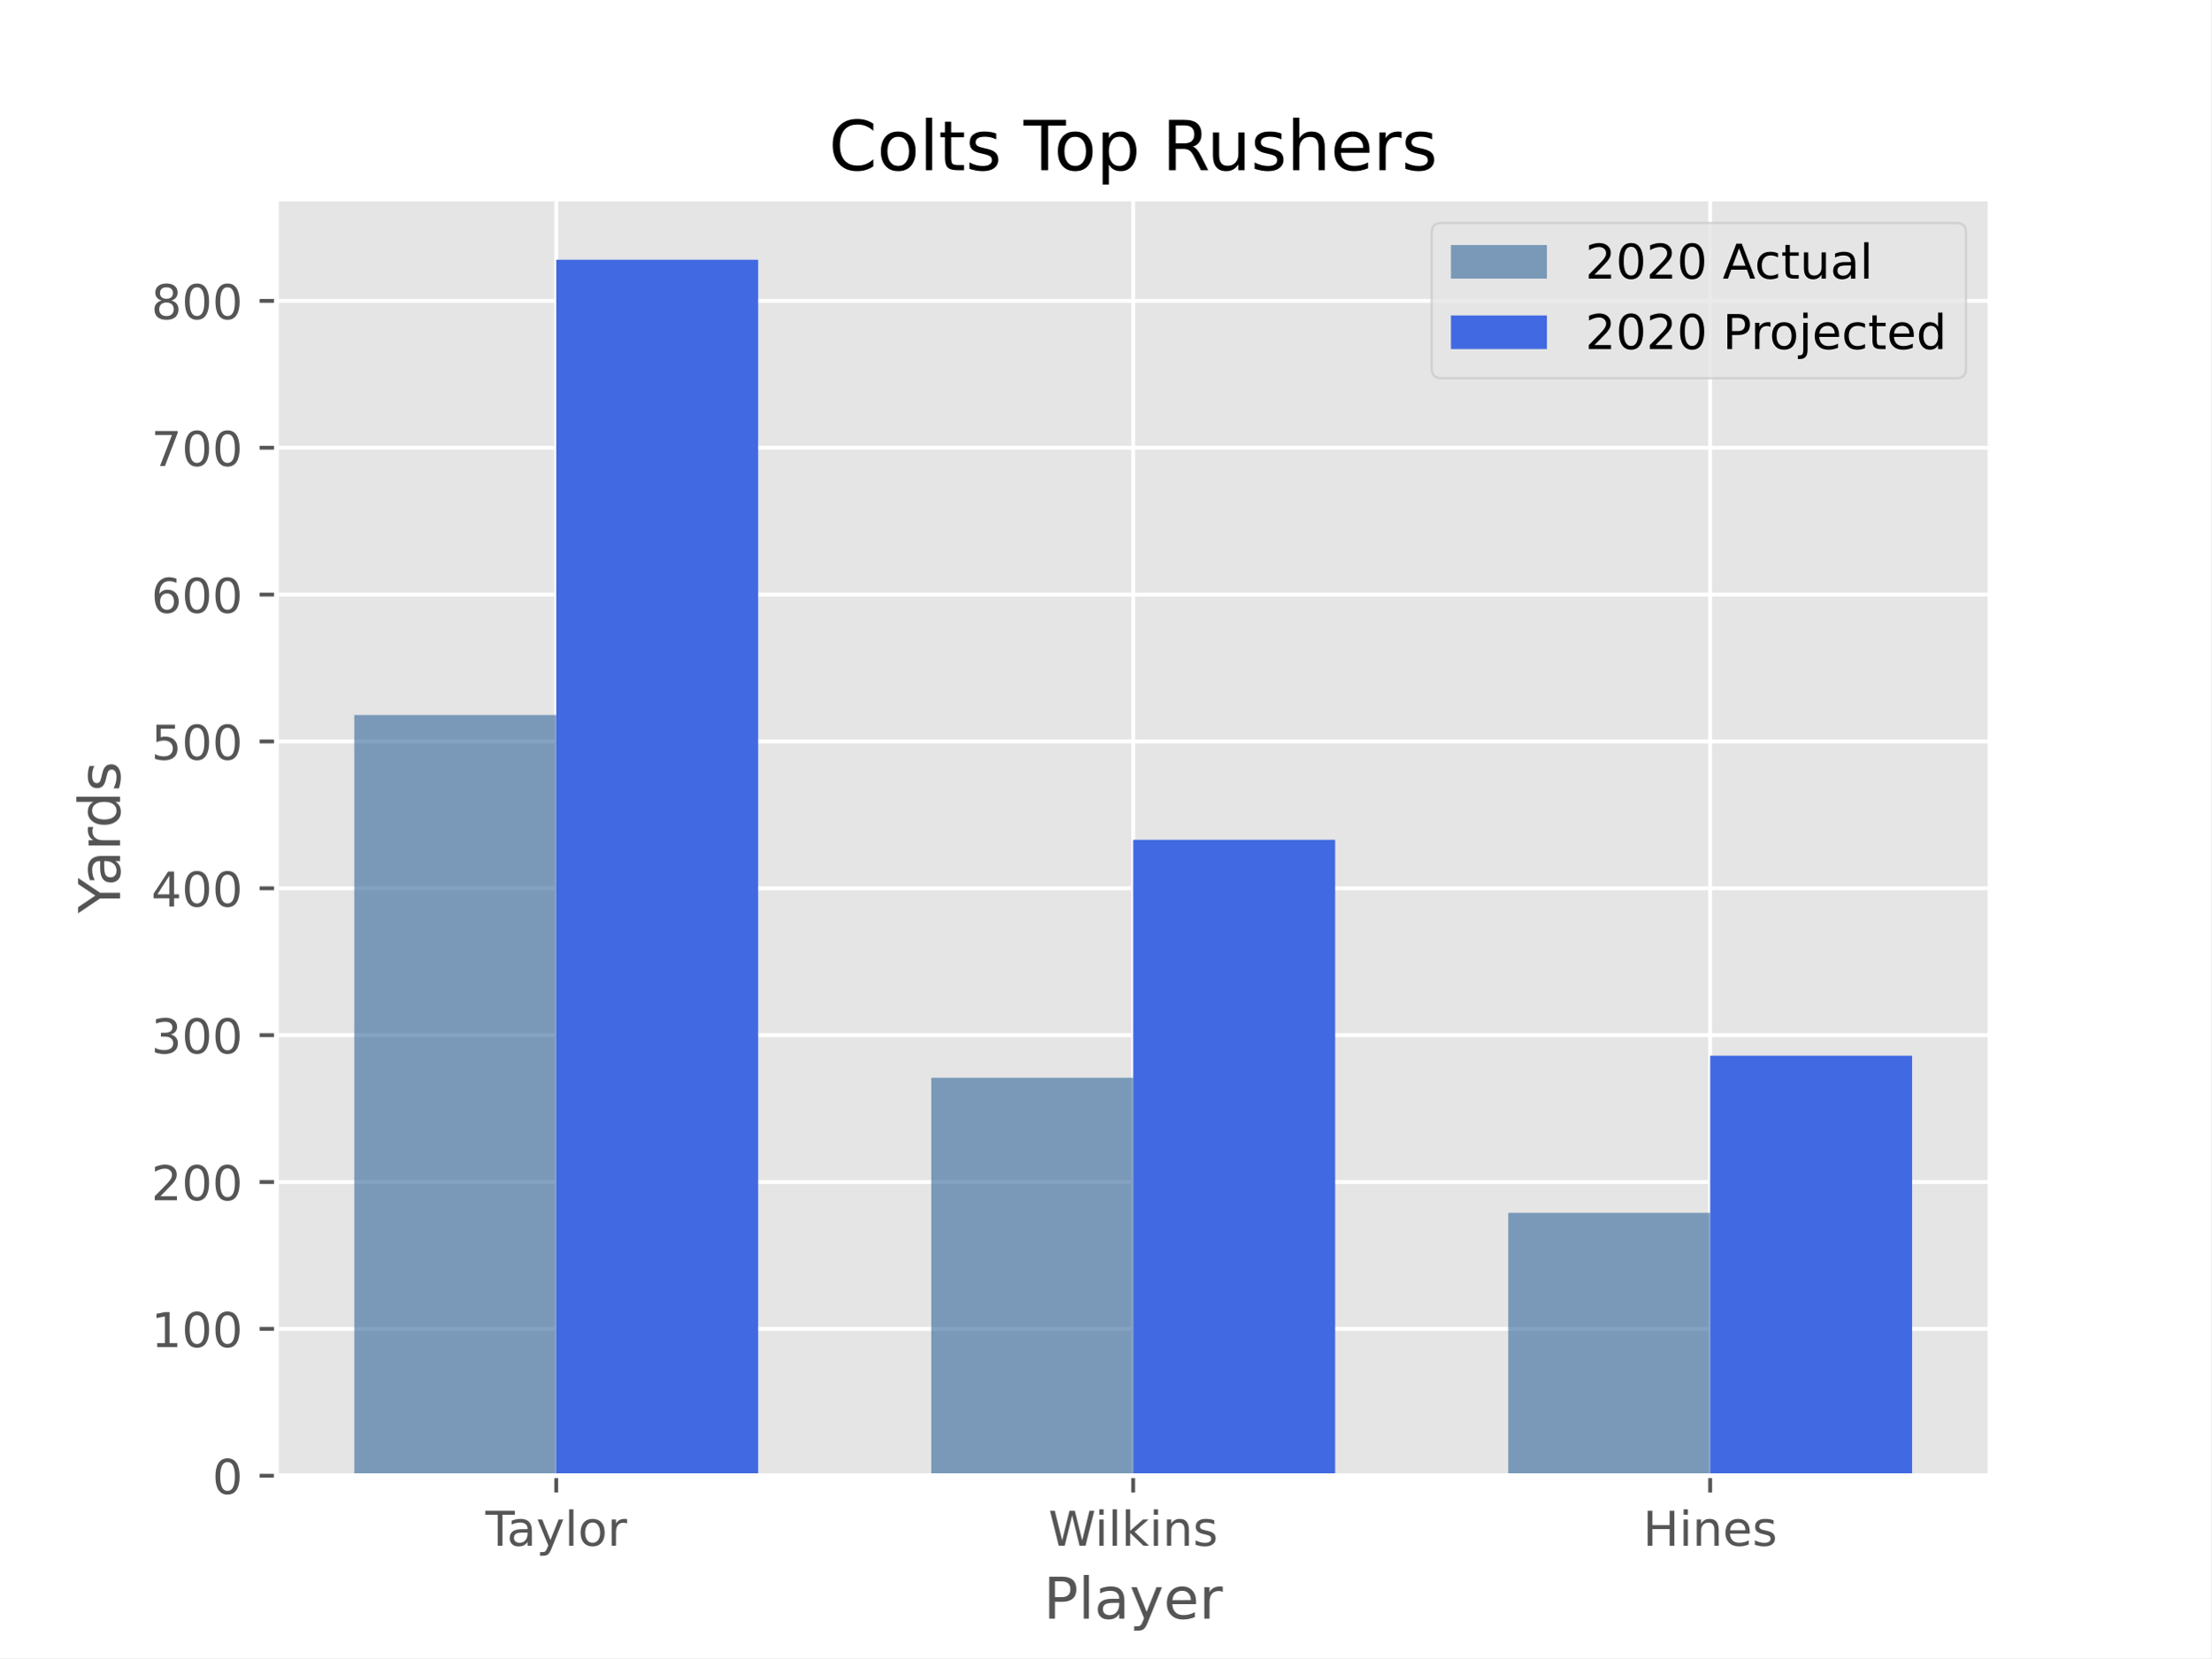
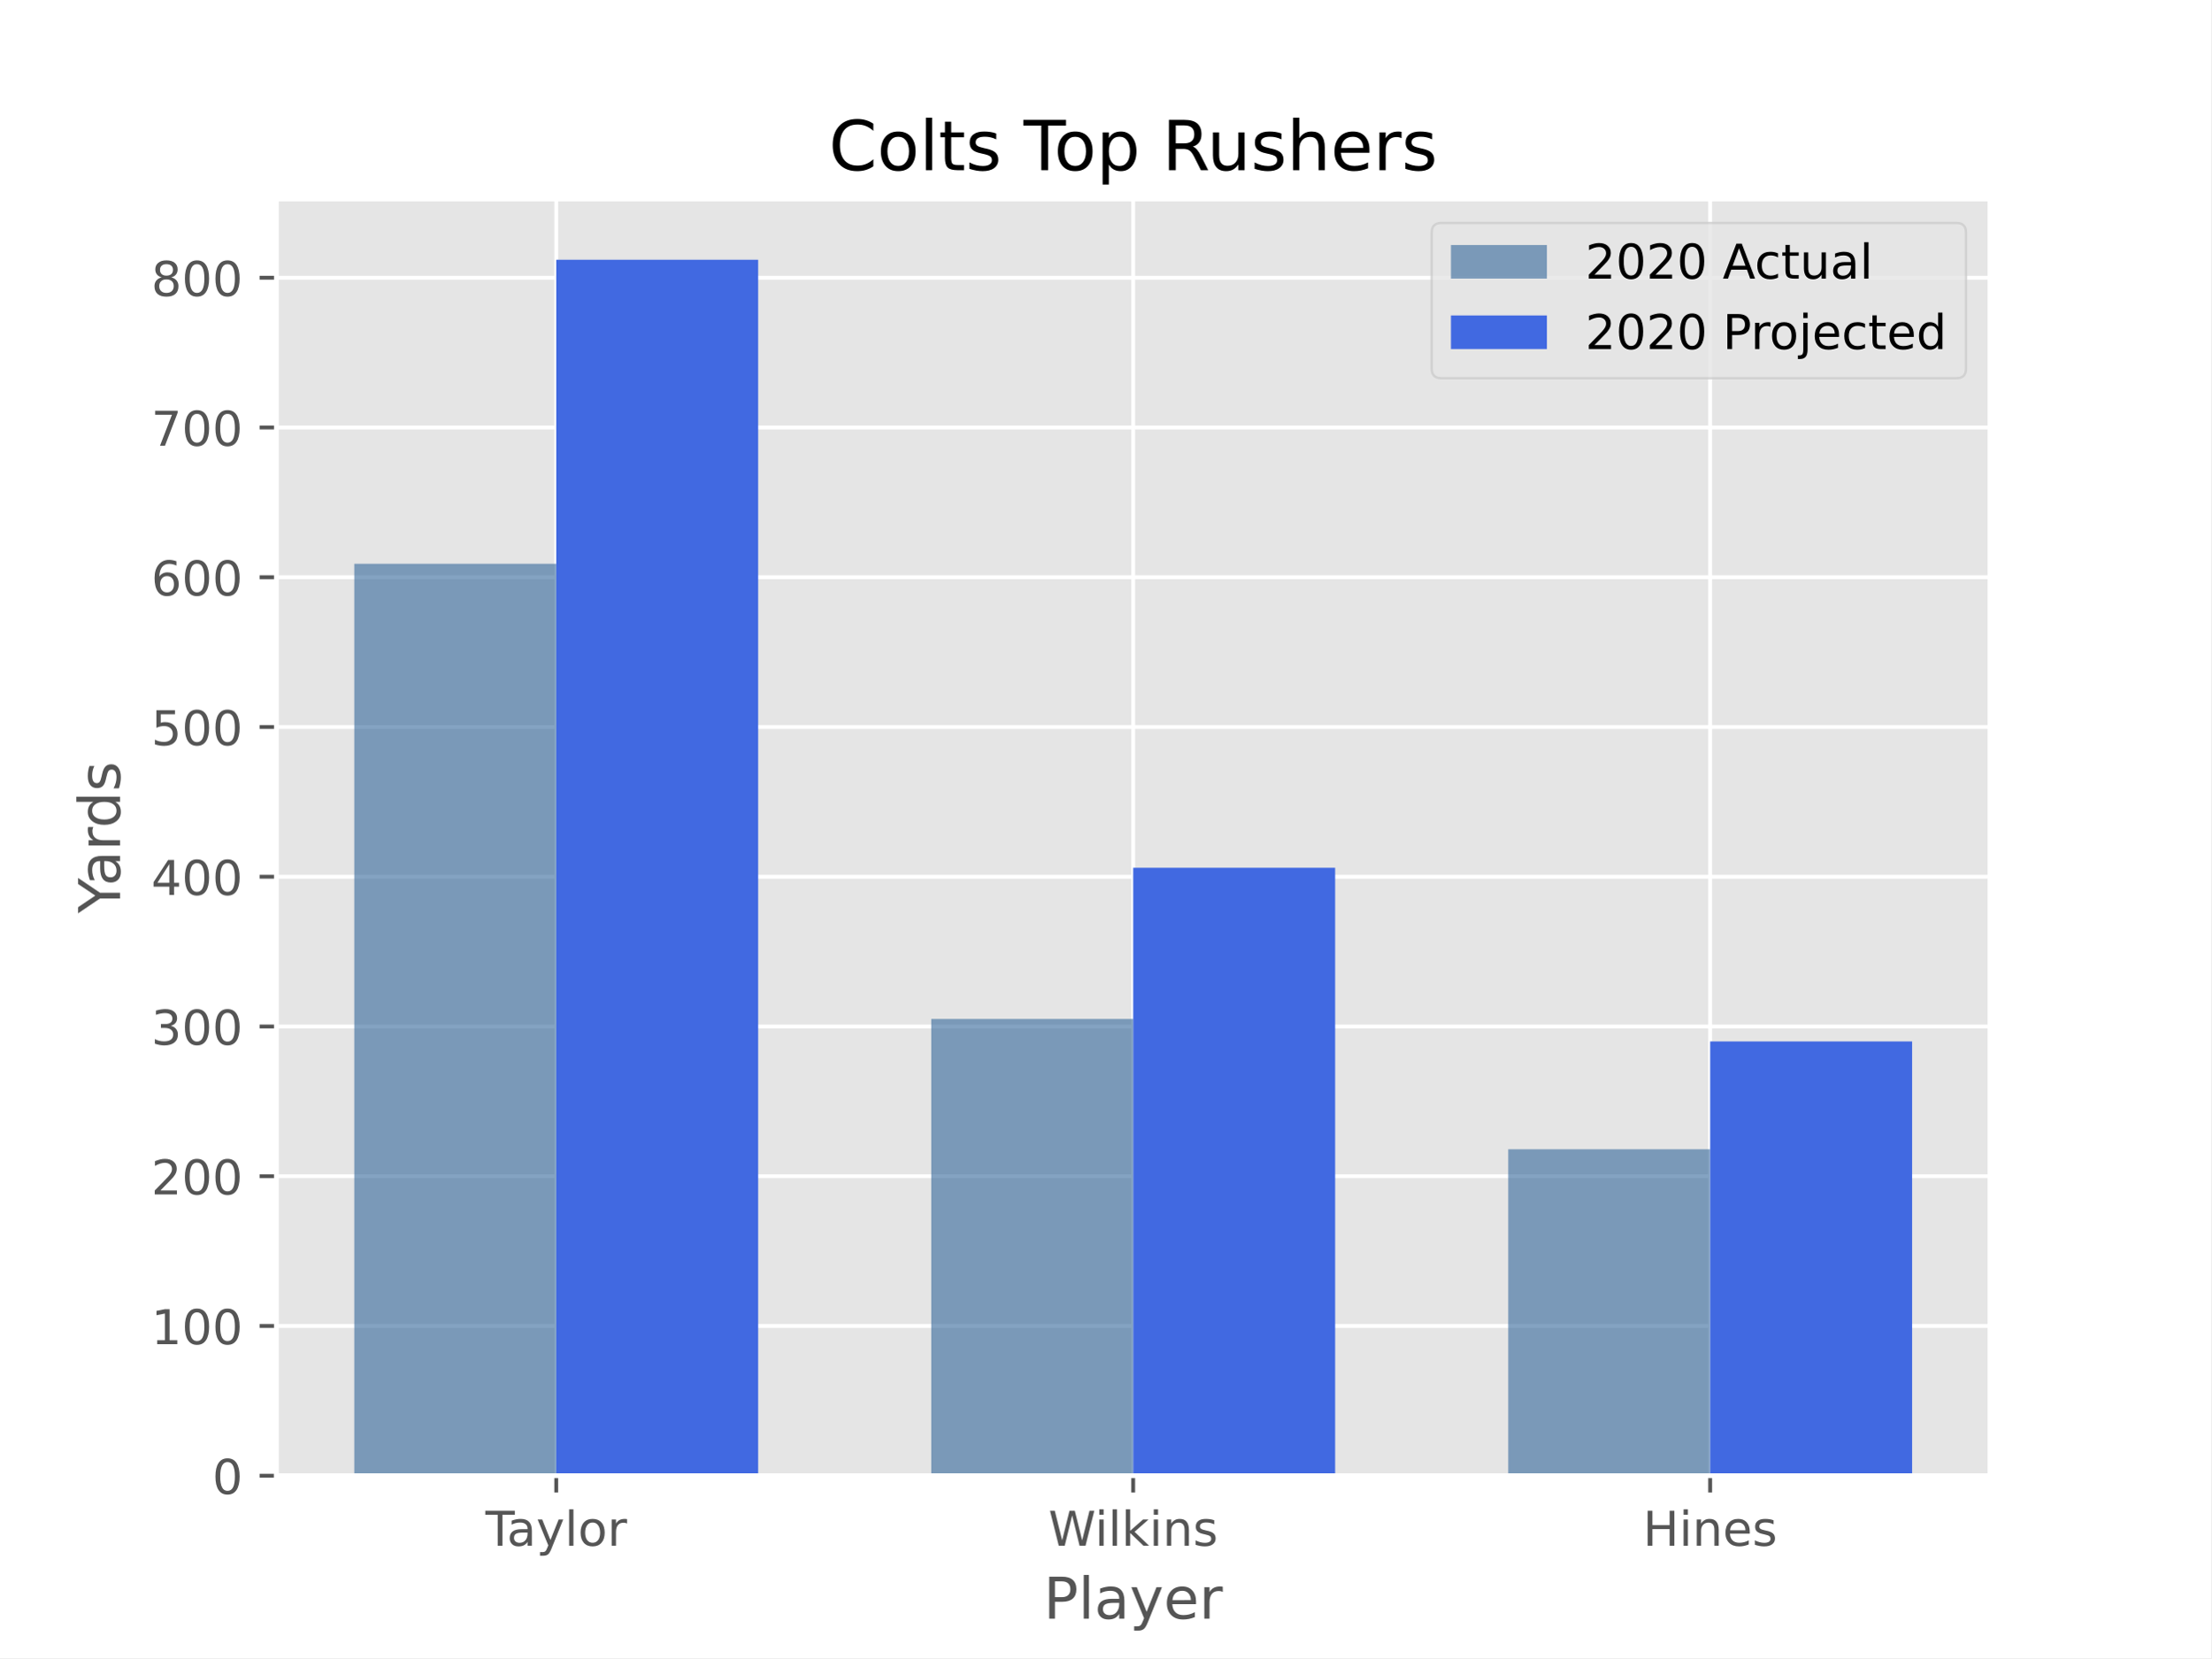
<svg xmlns="http://www.w3.org/2000/svg" xmlns:xlink="http://www.w3.org/1999/xlink" height="345.6pt" version="1.1" viewBox="0 0 460.8 345.6" width="460.8pt">
  <defs>
    <style type="text/css">*{stroke-linecap:butt;stroke-linejoin:round;}</style>
  </defs>
  <g id="figure_1">
    <g id="patch_1">
      <path d="M 0 345.6  L 460.8 345.6  L 460.8 0  L 0 0  z " style="fill:#ffffff;" />
    </g>
    <g id="axes_1">
      <g id="patch_2">
        <path d="M 57.6 307.584  L 414.72 307.584  L 414.72 41.472  L 57.6 41.472  z " style="fill:#e5e5e5;" />
      </g>
      <g id="matplotlib.axis_1">
        <g id="xtick_1">
          <g id="line2d_1">
-             <path clip-path="url(#pc403ac9554)" d="M 115.918 307.584  L 115.918 41.472  " style="fill:none;stroke:#ffffff;stroke-linecap:square;stroke-width:0.8;" />
+             <path clip-path="url(#p5484b9bdc8)" d="M 115.918 307.584  L 115.918 41.472  " style="fill:none;stroke:#ffffff;stroke-linecap:square;stroke-width:0.8;" />
          </g>
          <g id="line2d_2">
            <defs>
-               <path d="M 0 0  L 0 3.5  " id="mb38f9babc2" style="stroke:#555555;stroke-width:0.8;" />
-             </defs>
-             <g>
-               <use style="fill:#555555;stroke:#555555;stroke-width:0.8;" x="115.918" xlink:href="#mb38f9babc2" y="307.584" />
+               <path d="M 0 0  L 0 3.5  " id="m68cb6bfd1f" style="stroke:#555555;stroke-width:0.8;" />
+             </defs>
+             <g>
+               <use style="fill:#555555;stroke:#555555;stroke-width:0.8;" x="115.918" xlink:href="#m68cb6bfd1f" y="307.584" />
            </g>
          </g>
          <g id="text_1">
            <g style="fill:#555555;" transform="translate(101.1613 322.1824)scale(0.1 -0.1)">
              <defs>
                <path d="M -0.297 72.906  L 61.375 72.906  L 61.375 64.594  L 35.5 64.594  L 35.5 0  L 25.594 0  L 25.594 64.594  L -0.297 64.594  z " id="DejaVuSans-84" />
                <path d="M 34.281 27.484  Q 23.391 27.484 19.188 25  Q 14.984 22.516 14.984 16.5  Q 14.984 11.719 18.141 8.906  Q 21.297 6.109 26.703 6.109  Q 34.188 6.109 38.703 11.406  Q 43.219 16.703 43.219 25.484  L 43.219 27.484  z M 52.203 31.203  L 52.203 0  L 43.219 0  L 43.219 8.297  Q 40.141 3.328 35.547 0.953  Q 30.953 -1.422 24.312 -1.422  Q 15.922 -1.422 10.953 3.297  Q 6 8.016 6 15.922  Q 6 25.141 12.172 29.828  Q 18.359 34.516 30.609 34.516  L 43.219 34.516  L 43.219 35.406  Q 43.219 41.609 39.141 45  Q 35.062 48.391 27.688 48.391  Q 23 48.391 18.547 47.266  Q 14.109 46.141 10.016 43.891  L 10.016 52.203  Q 14.938 54.109 19.578 55.047  Q 24.219 56 28.609 56  Q 40.484 56 46.344 49.844  Q 52.203 43.703 52.203 31.203  z " id="DejaVuSans-97" />
                <path d="M 32.172 -5.078  Q 28.375 -14.844 24.75 -17.812  Q 21.141 -20.797 15.094 -20.797  L 7.906 -20.797  L 7.906 -13.281  L 13.188 -13.281  Q 16.891 -13.281 18.938 -11.516  Q 21 -9.766 23.484 -3.219  L 25.094 0.875  L 2.984 54.688  L 12.5 54.688  L 29.594 11.922  L 46.688 54.688  L 56.203 54.688  z " id="DejaVuSans-121" />
                <path d="M 9.422 75.984  L 18.406 75.984  L 18.406 0  L 9.422 0  z " id="DejaVuSans-108" />
                <path d="M 30.609 48.391  Q 23.391 48.391 19.188 42.75  Q 14.984 37.109 14.984 27.297  Q 14.984 17.484 19.156 11.844  Q 23.344 6.203 30.609 6.203  Q 37.797 6.203 41.984 11.859  Q 46.188 17.531 46.188 27.297  Q 46.188 37.016 41.984 42.703  Q 37.797 48.391 30.609 48.391  z M 30.609 56  Q 42.328 56 49.016 48.375  Q 55.719 40.766 55.719 27.297  Q 55.719 13.875 49.016 6.219  Q 42.328 -1.422 30.609 -1.422  Q 18.844 -1.422 12.172 6.219  Q 5.516 13.875 5.516 27.297  Q 5.516 40.766 12.172 48.375  Q 18.844 56 30.609 56  z " id="DejaVuSans-111" />
                <path d="M 41.109 46.297  Q 39.594 47.172 37.812 47.578  Q 36.031 48 33.891 48  Q 26.266 48 22.188 43.047  Q 18.109 38.094 18.109 28.812  L 18.109 0  L 9.078 0  L 9.078 54.688  L 18.109 54.688  L 18.109 46.188  Q 20.953 51.172 25.484 53.578  Q 30.031 56 36.531 56  Q 37.453 56 38.578 55.875  Q 39.703 55.766 41.062 55.516  z " id="DejaVuSans-114" />
              </defs>
              <use xlink:href="#DejaVuSans-84" />
              <use x="44.584" xlink:href="#DejaVuSans-97" />
              <use x="105.863" xlink:href="#DejaVuSans-121" />
              <use x="165.043" xlink:href="#DejaVuSans-108" />
              <use x="192.826" xlink:href="#DejaVuSans-111" />
              <use x="254.008" xlink:href="#DejaVuSans-114" />
            </g>
          </g>
        </g>
        <g id="xtick_2">
          <g id="line2d_3">
-             <path clip-path="url(#pc403ac9554)" d="M 236.16 307.584  L 236.16 41.472  " style="fill:none;stroke:#ffffff;stroke-linecap:square;stroke-width:0.8;" />
+             <path clip-path="url(#p5484b9bdc8)" d="M 236.16 307.584  L 236.16 41.472  " style="fill:none;stroke:#ffffff;stroke-linecap:square;stroke-width:0.8;" />
          </g>
          <g id="line2d_4">
            <g>
-               <use style="fill:#555555;stroke:#555555;stroke-width:0.8;" x="236.16" xlink:href="#mb38f9babc2" y="307.584" />
+               <use style="fill:#555555;stroke:#555555;stroke-width:0.8;" x="236.16" xlink:href="#m68cb6bfd1f" y="307.584" />
            </g>
          </g>
          <g id="text_2">
            <g style="fill:#555555;" transform="translate(218.4928 322.1824)scale(0.1 -0.1)">
              <defs>
                <path d="M 3.328 72.906  L 13.281 72.906  L 28.609 11.281  L 43.891 72.906  L 54.984 72.906  L 70.312 11.281  L 85.594 72.906  L 95.609 72.906  L 77.297 0  L 64.891 0  L 49.516 63.281  L 33.984 0  L 21.578 0  z " id="DejaVuSans-87" />
                <path d="M 9.422 54.688  L 18.406 54.688  L 18.406 0  L 9.422 0  z M 9.422 75.984  L 18.406 75.984  L 18.406 64.594  L 9.422 64.594  z " id="DejaVuSans-105" />
                <path d="M 9.078 75.984  L 18.109 75.984  L 18.109 31.109  L 44.922 54.688  L 56.391 54.688  L 27.391 29.109  L 57.625 0  L 45.906 0  L 18.109 26.703  L 18.109 0  L 9.078 0  z " id="DejaVuSans-107" />
                <path d="M 54.891 33.016  L 54.891 0  L 45.906 0  L 45.906 32.719  Q 45.906 40.484 42.875 44.328  Q 39.844 48.188 33.797 48.188  Q 26.516 48.188 22.312 43.547  Q 18.109 38.922 18.109 30.906  L 18.109 0  L 9.078 0  L 9.078 54.688  L 18.109 54.688  L 18.109 46.188  Q 21.344 51.125 25.703 53.562  Q 30.078 56 35.797 56  Q 45.219 56 50.047 50.172  Q 54.891 44.344 54.891 33.016  z " id="DejaVuSans-110" />
                <path d="M 44.281 53.078  L 44.281 44.578  Q 40.484 46.531 36.375 47.5  Q 32.281 48.484 27.875 48.484  Q 21.188 48.484 17.844 46.438  Q 14.5 44.391 14.5 40.281  Q 14.5 37.156 16.891 35.375  Q 19.281 33.594 26.516 31.984  L 29.594 31.297  Q 39.156 29.25 43.188 25.516  Q 47.219 21.781 47.219 15.094  Q 47.219 7.469 41.188 3.016  Q 35.156 -1.422 24.609 -1.422  Q 20.219 -1.422 15.453 -0.562  Q 10.688 0.297 5.422 2  L 5.422 11.281  Q 10.406 8.688 15.234 7.391  Q 20.062 6.109 24.812 6.109  Q 31.156 6.109 34.562 8.281  Q 37.984 10.453 37.984 14.406  Q 37.984 18.062 35.516 20.016  Q 33.062 21.969 24.703 23.781  L 21.578 24.516  Q 13.234 26.266 9.516 29.906  Q 5.812 33.547 5.812 39.891  Q 5.812 47.609 11.281 51.797  Q 16.75 56 26.812 56  Q 31.781 56 36.172 55.266  Q 40.578 54.547 44.281 53.078  z " id="DejaVuSans-115" />
              </defs>
              <use xlink:href="#DejaVuSans-87" />
              <use x="96.627" xlink:href="#DejaVuSans-105" />
              <use x="124.41" xlink:href="#DejaVuSans-108" />
              <use x="152.193" xlink:href="#DejaVuSans-107" />
              <use x="210.104" xlink:href="#DejaVuSans-105" />
              <use x="237.887" xlink:href="#DejaVuSans-110" />
              <use x="301.266" xlink:href="#DejaVuSans-115" />
            </g>
          </g>
        </g>
        <g id="xtick_3">
          <g id="line2d_5">
-             <path clip-path="url(#pc403ac9554)" d="M 356.402 307.584  L 356.402 41.472  " style="fill:none;stroke:#ffffff;stroke-linecap:square;stroke-width:0.8;" />
+             <path clip-path="url(#p5484b9bdc8)" d="M 356.402 307.584  L 356.402 41.472  " style="fill:none;stroke:#ffffff;stroke-linecap:square;stroke-width:0.8;" />
          </g>
          <g id="line2d_6">
            <g>
-               <use style="fill:#555555;stroke:#555555;stroke-width:0.8;" x="356.402" xlink:href="#mb38f9babc2" y="307.584" />
+               <use style="fill:#555555;stroke:#555555;stroke-width:0.8;" x="356.402" xlink:href="#m68cb6bfd1f" y="307.584" />
            </g>
          </g>
          <g id="text_3">
            <g style="fill:#555555;" transform="translate(342.4032 322.1824)scale(0.1 -0.1)">
              <defs>
                <path d="M 9.812 72.906  L 19.672 72.906  L 19.672 43.016  L 55.516 43.016  L 55.516 72.906  L 65.375 72.906  L 65.375 0  L 55.516 0  L 55.516 34.719  L 19.672 34.719  L 19.672 0  L 9.812 0  z " id="DejaVuSans-72" />
                <path d="M 56.203 29.594  L 56.203 25.203  L 14.891 25.203  Q 15.484 15.922 20.484 11.062  Q 25.484 6.203 34.422 6.203  Q 39.594 6.203 44.453 7.469  Q 49.312 8.734 54.109 11.281  L 54.109 2.781  Q 49.266 0.734 44.188 -0.344  Q 39.109 -1.422 33.891 -1.422  Q 20.797 -1.422 13.156 6.188  Q 5.516 13.812 5.516 26.812  Q 5.516 40.234 12.766 48.109  Q 20.016 56 32.328 56  Q 43.359 56 49.781 48.891  Q 56.203 41.797 56.203 29.594  z M 47.219 32.234  Q 47.125 39.594 43.094 43.984  Q 39.062 48.391 32.422 48.391  Q 24.906 48.391 20.391 44.141  Q 15.875 39.891 15.188 32.172  z " id="DejaVuSans-101" />
              </defs>
              <use xlink:href="#DejaVuSans-72" />
              <use x="75.195" xlink:href="#DejaVuSans-105" />
              <use x="102.979" xlink:href="#DejaVuSans-110" />
              <use x="166.357" xlink:href="#DejaVuSans-101" />
              <use x="227.881" xlink:href="#DejaVuSans-115" />
            </g>
          </g>
        </g>
        <g id="text_4">
          <g style="fill:#555555;" transform="translate(217.4888 337.3802)scale(0.12 -0.12)">
            <defs>
              <path d="M 19.672 64.797  L 19.672 37.406  L 32.078 37.406  Q 38.969 37.406 42.719 40.969  Q 46.484 44.531 46.484 51.125  Q 46.484 57.672 42.719 61.234  Q 38.969 64.797 32.078 64.797  z M 9.812 72.906  L 32.078 72.906  Q 44.344 72.906 50.609 67.359  Q 56.891 61.812 56.891 51.125  Q 56.891 40.328 50.609 34.812  Q 44.344 29.297 32.078 29.297  L 19.672 29.297  L 19.672 0  L 9.812 0  z " id="DejaVuSans-80" />
            </defs>
            <use xlink:href="#DejaVuSans-80" />
            <use x="60.303" xlink:href="#DejaVuSans-108" />
            <use x="88.086" xlink:href="#DejaVuSans-97" />
            <use x="149.365" xlink:href="#DejaVuSans-121" />
            <use x="208.545" xlink:href="#DejaVuSans-101" />
            <use x="270.068" xlink:href="#DejaVuSans-114" />
          </g>
        </g>
      </g>
      <g id="matplotlib.axis_2">
        <g id="ytick_1">
          <g id="line2d_7">
-             <path clip-path="url(#pc403ac9554)" d="M 57.6 307.584  L 414.72 307.584  " style="fill:none;stroke:#ffffff;stroke-linecap:square;stroke-width:0.8;" />
+             <path clip-path="url(#p5484b9bdc8)" d="M 57.6 307.584  L 414.72 307.584  " style="fill:none;stroke:#ffffff;stroke-linecap:square;stroke-width:0.8;" />
          </g>
          <g id="line2d_8">
            <defs>
-               <path d="M 0 0  L -3.5 0  " id="m70e1aae78d" style="stroke:#555555;stroke-width:0.8;" />
-             </defs>
-             <g>
-               <use style="fill:#555555;stroke:#555555;stroke-width:0.8;" x="57.6" xlink:href="#m70e1aae78d" y="307.584" />
+               <path d="M 0 0  L -3.5 0  " id="m114834378d" style="stroke:#555555;stroke-width:0.8;" />
+             </defs>
+             <g>
+               <use style="fill:#555555;stroke:#555555;stroke-width:0.8;" x="57.6" xlink:href="#m114834378d" y="307.584" />
            </g>
          </g>
          <g id="text_5">
            <g style="fill:#555555;" transform="translate(44.2375 311.3832)scale(0.1 -0.1)">
              <defs>
                <path d="M 31.781 66.406  Q 24.172 66.406 20.328 58.906  Q 16.5 51.422 16.5 36.375  Q 16.5 21.391 20.328 13.891  Q 24.172 6.391 31.781 6.391  Q 39.453 6.391 43.281 13.891  Q 47.125 21.391 47.125 36.375  Q 47.125 51.422 43.281 58.906  Q 39.453 66.406 31.781 66.406  z M 31.781 74.219  Q 44.047 74.219 50.516 64.516  Q 56.984 54.828 56.984 36.375  Q 56.984 17.969 50.516 8.266  Q 44.047 -1.422 31.781 -1.422  Q 19.531 -1.422 13.062 8.266  Q 6.594 17.969 6.594 36.375  Q 6.594 54.828 13.062 64.516  Q 19.531 74.219 31.781 74.219  z " id="DejaVuSans-48" />
              </defs>
              <use xlink:href="#DejaVuSans-48" />
            </g>
          </g>
        </g>
        <g id="ytick_2">
          <g id="line2d_9">
-             <path clip-path="url(#pc403ac9554)" d="M 57.6 276.975  L 414.72 276.975  " style="fill:none;stroke:#ffffff;stroke-linecap:square;stroke-width:0.8;" />
+             <path clip-path="url(#p5484b9bdc8)" d="M 57.6 276.372  L 414.72 276.372  " style="fill:none;stroke:#ffffff;stroke-linecap:square;stroke-width:0.8;" />
          </g>
          <g id="line2d_10">
            <g>
-               <use style="fill:#555555;stroke:#555555;stroke-width:0.8;" x="57.6" xlink:href="#m70e1aae78d" y="276.975" />
+               <use style="fill:#555555;stroke:#555555;stroke-width:0.8;" x="57.6" xlink:href="#m114834378d" y="276.372" />
            </g>
          </g>
          <g id="text_6">
-             <g style="fill:#555555;" transform="translate(31.5125 280.7745)scale(0.1 -0.1)">
+             <g style="fill:#555555;" transform="translate(31.5125 280.1714)scale(0.1 -0.1)">
              <defs>
                <path d="M 12.406 8.297  L 28.516 8.297  L 28.516 63.922  L 10.984 60.406  L 10.984 69.391  L 28.422 72.906  L 38.281 72.906  L 38.281 8.297  L 54.391 8.297  L 54.391 0  L 12.406 0  z " id="DejaVuSans-49" />
              </defs>
              <use xlink:href="#DejaVuSans-49" />
              <use x="63.623" xlink:href="#DejaVuSans-48" />
              <use x="127.246" xlink:href="#DejaVuSans-48" />
            </g>
          </g>
        </g>
        <g id="ytick_3">
          <g id="line2d_11">
-             <path clip-path="url(#pc403ac9554)" d="M 57.6 246.367  L 414.72 246.367  " style="fill:none;stroke:#ffffff;stroke-linecap:square;stroke-width:0.8;" />
+             <path clip-path="url(#p5484b9bdc8)" d="M 57.6 245.16  L 414.72 245.16  " style="fill:none;stroke:#ffffff;stroke-linecap:square;stroke-width:0.8;" />
          </g>
          <g id="line2d_12">
            <g>
-               <use style="fill:#555555;stroke:#555555;stroke-width:0.8;" x="57.6" xlink:href="#m70e1aae78d" y="246.367" />
+               <use style="fill:#555555;stroke:#555555;stroke-width:0.8;" x="57.6" xlink:href="#m114834378d" y="245.16" />
            </g>
          </g>
          <g id="text_7">
-             <g style="fill:#555555;" transform="translate(31.5125 250.1658)scale(0.1 -0.1)">
+             <g style="fill:#555555;" transform="translate(31.5125 248.9596)scale(0.1 -0.1)">
              <defs>
                <path d="M 19.188 8.297  L 53.609 8.297  L 53.609 0  L 7.328 0  L 7.328 8.297  Q 12.938 14.109 22.625 23.891  Q 32.328 33.688 34.812 36.531  Q 39.547 41.844 41.422 45.531  Q 43.312 49.219 43.312 52.781  Q 43.312 58.594 39.234 62.25  Q 35.156 65.922 28.609 65.922  Q 23.969 65.922 18.812 64.312  Q 13.672 62.703 7.812 59.422  L 7.812 69.391  Q 13.766 71.781 18.938 73  Q 24.125 74.219 28.422 74.219  Q 39.75 74.219 46.484 68.547  Q 53.219 62.891 53.219 53.422  Q 53.219 48.922 51.531 44.891  Q 49.859 40.875 45.406 35.406  Q 44.188 33.984 37.641 27.219  Q 31.109 20.453 19.188 8.297  z " id="DejaVuSans-50" />
              </defs>
              <use xlink:href="#DejaVuSans-50" />
              <use x="63.623" xlink:href="#DejaVuSans-48" />
              <use x="127.246" xlink:href="#DejaVuSans-48" />
            </g>
          </g>
        </g>
        <g id="ytick_4">
          <g id="line2d_13">
-             <path clip-path="url(#pc403ac9554)" d="M 57.6 215.758  L 414.72 215.758  " style="fill:none;stroke:#ffffff;stroke-linecap:square;stroke-width:0.8;" />
+             <path clip-path="url(#p5484b9bdc8)" d="M 57.6 213.949  L 414.72 213.949  " style="fill:none;stroke:#ffffff;stroke-linecap:square;stroke-width:0.8;" />
          </g>
          <g id="line2d_14">
            <g>
-               <use style="fill:#555555;stroke:#555555;stroke-width:0.8;" x="57.6" xlink:href="#m70e1aae78d" y="215.758" />
+               <use style="fill:#555555;stroke:#555555;stroke-width:0.8;" x="57.6" xlink:href="#m114834378d" y="213.949" />
            </g>
          </g>
          <g id="text_8">
-             <g style="fill:#555555;" transform="translate(31.5125 219.5571)scale(0.1 -0.1)">
+             <g style="fill:#555555;" transform="translate(31.5125 217.7478)scale(0.1 -0.1)">
              <defs>
                <path d="M 40.578 39.312  Q 47.656 37.797 51.625 33  Q 55.609 28.219 55.609 21.188  Q 55.609 10.406 48.188 4.484  Q 40.766 -1.422 27.094 -1.422  Q 22.516 -1.422 17.656 -0.516  Q 12.797 0.391 7.625 2.203  L 7.625 11.719  Q 11.719 9.328 16.594 8.109  Q 21.484 6.891 26.812 6.891  Q 36.078 6.891 40.938 10.547  Q 45.797 14.203 45.797 21.188  Q 45.797 27.641 41.281 31.266  Q 36.766 34.906 28.719 34.906  L 20.219 34.906  L 20.219 43.016  L 29.109 43.016  Q 36.375 43.016 40.234 45.922  Q 44.094 48.828 44.094 54.297  Q 44.094 59.906 40.109 62.906  Q 36.141 65.922 28.719 65.922  Q 24.656 65.922 20.016 65.031  Q 15.375 64.156 9.812 62.312  L 9.812 71.094  Q 15.438 72.656 20.344 73.438  Q 25.25 74.219 29.594 74.219  Q 40.828 74.219 47.359 69.109  Q 53.906 64.016 53.906 55.328  Q 53.906 49.266 50.438 45.094  Q 46.969 40.922 40.578 39.312  z " id="DejaVuSans-51" />
              </defs>
              <use xlink:href="#DejaVuSans-51" />
              <use x="63.623" xlink:href="#DejaVuSans-48" />
              <use x="127.246" xlink:href="#DejaVuSans-48" />
            </g>
          </g>
        </g>
        <g id="ytick_5">
          <g id="line2d_15">
-             <path clip-path="url(#pc403ac9554)" d="M 57.6 185.149  L 414.72 185.149  " style="fill:none;stroke:#ffffff;stroke-linecap:square;stroke-width:0.8;" />
+             <path clip-path="url(#p5484b9bdc8)" d="M 57.6 182.737  L 414.72 182.737  " style="fill:none;stroke:#ffffff;stroke-linecap:square;stroke-width:0.8;" />
          </g>
          <g id="line2d_16">
            <g>
-               <use style="fill:#555555;stroke:#555555;stroke-width:0.8;" x="57.6" xlink:href="#m70e1aae78d" y="185.149" />
+               <use style="fill:#555555;stroke:#555555;stroke-width:0.8;" x="57.6" xlink:href="#m114834378d" y="182.737" />
            </g>
          </g>
          <g id="text_9">
-             <g style="fill:#555555;" transform="translate(31.5125 188.9484)scale(0.1 -0.1)">
+             <g style="fill:#555555;" transform="translate(31.5125 186.5359)scale(0.1 -0.1)">
              <defs>
                <path d="M 37.797 64.312  L 12.891 25.391  L 37.797 25.391  z M 35.203 72.906  L 47.609 72.906  L 47.609 25.391  L 58.016 25.391  L 58.016 17.188  L 47.609 17.188  L 47.609 0  L 37.797 0  L 37.797 17.188  L 4.891 17.188  L 4.891 26.703  z " id="DejaVuSans-52" />
              </defs>
              <use xlink:href="#DejaVuSans-52" />
              <use x="63.623" xlink:href="#DejaVuSans-48" />
              <use x="127.246" xlink:href="#DejaVuSans-48" />
            </g>
          </g>
        </g>
        <g id="ytick_6">
          <g id="line2d_17">
-             <path clip-path="url(#pc403ac9554)" d="M 57.6 154.541  L 414.72 154.541  " style="fill:none;stroke:#ffffff;stroke-linecap:square;stroke-width:0.8;" />
+             <path clip-path="url(#p5484b9bdc8)" d="M 57.6 151.525  L 414.72 151.525  " style="fill:none;stroke:#ffffff;stroke-linecap:square;stroke-width:0.8;" />
          </g>
          <g id="line2d_18">
            <g>
-               <use style="fill:#555555;stroke:#555555;stroke-width:0.8;" x="57.6" xlink:href="#m70e1aae78d" y="154.541" />
+               <use style="fill:#555555;stroke:#555555;stroke-width:0.8;" x="57.6" xlink:href="#m114834378d" y="151.525" />
            </g>
          </g>
          <g id="text_10">
-             <g style="fill:#555555;" transform="translate(31.5125 158.3397)scale(0.1 -0.1)">
+             <g style="fill:#555555;" transform="translate(31.5125 155.3241)scale(0.1 -0.1)">
              <defs>
                <path d="M 10.797 72.906  L 49.516 72.906  L 49.516 64.594  L 19.828 64.594  L 19.828 46.734  Q 21.969 47.469 24.109 47.828  Q 26.266 48.188 28.422 48.188  Q 40.625 48.188 47.75 41.5  Q 54.891 34.812 54.891 23.391  Q 54.891 11.625 47.562 5.094  Q 40.234 -1.422 26.906 -1.422  Q 22.312 -1.422 17.547 -0.641  Q 12.797 0.141 7.719 1.703  L 7.719 11.625  Q 12.109 9.234 16.797 8.062  Q 21.484 6.891 26.703 6.891  Q 35.156 6.891 40.078 11.328  Q 45.016 15.766 45.016 23.391  Q 45.016 31 40.078 35.438  Q 35.156 39.891 26.703 39.891  Q 22.75 39.891 18.812 39.016  Q 14.891 38.141 10.797 36.281  z " id="DejaVuSans-53" />
              </defs>
              <use xlink:href="#DejaVuSans-53" />
              <use x="63.623" xlink:href="#DejaVuSans-48" />
              <use x="127.246" xlink:href="#DejaVuSans-48" />
            </g>
          </g>
        </g>
        <g id="ytick_7">
          <g id="line2d_19">
-             <path clip-path="url(#pc403ac9554)" d="M 57.6 123.932  L 414.72 123.932  " style="fill:none;stroke:#ffffff;stroke-linecap:square;stroke-width:0.8;" />
+             <path clip-path="url(#p5484b9bdc8)" d="M 57.6 120.313  L 414.72 120.313  " style="fill:none;stroke:#ffffff;stroke-linecap:square;stroke-width:0.8;" />
          </g>
          <g id="line2d_20">
            <g>
-               <use style="fill:#555555;stroke:#555555;stroke-width:0.8;" x="57.6" xlink:href="#m70e1aae78d" y="123.932" />
+               <use style="fill:#555555;stroke:#555555;stroke-width:0.8;" x="57.6" xlink:href="#m114834378d" y="120.313" />
            </g>
          </g>
          <g id="text_11">
-             <g style="fill:#555555;" transform="translate(31.5125 127.731)scale(0.1 -0.1)">
+             <g style="fill:#555555;" transform="translate(31.5125 124.1123)scale(0.1 -0.1)">
              <defs>
                <path d="M 33.016 40.375  Q 26.375 40.375 22.484 35.828  Q 18.609 31.297 18.609 23.391  Q 18.609 15.531 22.484 10.953  Q 26.375 6.391 33.016 6.391  Q 39.656 6.391 43.531 10.953  Q 47.406 15.531 47.406 23.391  Q 47.406 31.297 43.531 35.828  Q 39.656 40.375 33.016 40.375  z M 52.594 71.297  L 52.594 62.312  Q 48.875 64.062 45.094 64.984  Q 41.312 65.922 37.594 65.922  Q 27.828 65.922 22.672 59.328  Q 17.531 52.734 16.797 39.406  Q 19.672 43.656 24.016 45.922  Q 28.375 48.188 33.594 48.188  Q 44.578 48.188 50.953 41.516  Q 57.328 34.859 57.328 23.391  Q 57.328 12.156 50.688 5.359  Q 44.047 -1.422 33.016 -1.422  Q 20.359 -1.422 13.672 8.266  Q 6.984 17.969 6.984 36.375  Q 6.984 53.656 15.188 63.938  Q 23.391 74.219 37.203 74.219  Q 40.922 74.219 44.703 73.484  Q 48.484 72.75 52.594 71.297  z " id="DejaVuSans-54" />
              </defs>
              <use xlink:href="#DejaVuSans-54" />
              <use x="63.623" xlink:href="#DejaVuSans-48" />
              <use x="127.246" xlink:href="#DejaVuSans-48" />
            </g>
          </g>
        </g>
        <g id="ytick_8">
          <g id="line2d_21">
-             <path clip-path="url(#pc403ac9554)" d="M 57.6 93.323  L 414.72 93.323  " style="fill:none;stroke:#ffffff;stroke-linecap:square;stroke-width:0.8;" />
+             <path clip-path="url(#p5484b9bdc8)" d="M 57.6 89.101  L 414.72 89.101  " style="fill:none;stroke:#ffffff;stroke-linecap:square;stroke-width:0.8;" />
          </g>
          <g id="line2d_22">
            <g>
-               <use style="fill:#555555;stroke:#555555;stroke-width:0.8;" x="57.6" xlink:href="#m70e1aae78d" y="93.323" />
+               <use style="fill:#555555;stroke:#555555;stroke-width:0.8;" x="57.6" xlink:href="#m114834378d" y="89.101" />
            </g>
          </g>
          <g id="text_12">
-             <g style="fill:#555555;" transform="translate(31.5125 97.12235)scale(0.1 -0.1)">
+             <g style="fill:#555555;" transform="translate(31.5125 92.90046)scale(0.1 -0.1)">
              <defs>
                <path d="M 8.203 72.906  L 55.078 72.906  L 55.078 68.703  L 28.609 0  L 18.312 0  L 43.219 64.594  L 8.203 64.594  z " id="DejaVuSans-55" />
              </defs>
              <use xlink:href="#DejaVuSans-55" />
              <use x="63.623" xlink:href="#DejaVuSans-48" />
              <use x="127.246" xlink:href="#DejaVuSans-48" />
            </g>
          </g>
        </g>
        <g id="ytick_9">
          <g id="line2d_23">
-             <path clip-path="url(#pc403ac9554)" d="M 57.6 62.714  L 414.72 62.714  " style="fill:none;stroke:#ffffff;stroke-linecap:square;stroke-width:0.8;" />
+             <path clip-path="url(#p5484b9bdc8)" d="M 57.6 57.889  L 414.72 57.889  " style="fill:none;stroke:#ffffff;stroke-linecap:square;stroke-width:0.8;" />
          </g>
          <g id="line2d_24">
            <g>
-               <use style="fill:#555555;stroke:#555555;stroke-width:0.8;" x="57.6" xlink:href="#m70e1aae78d" y="62.714" />
+               <use style="fill:#555555;stroke:#555555;stroke-width:0.8;" x="57.6" xlink:href="#m114834378d" y="57.889" />
            </g>
          </g>
          <g id="text_13">
-             <g style="fill:#555555;" transform="translate(31.5125 66.51365)scale(0.1 -0.1)">
+             <g style="fill:#555555;" transform="translate(31.5125 61.68864)scale(0.1 -0.1)">
              <defs>
                <path d="M 31.781 34.625  Q 24.75 34.625 20.719 30.859  Q 16.703 27.094 16.703 20.516  Q 16.703 13.922 20.719 10.156  Q 24.75 6.391 31.781 6.391  Q 38.812 6.391 42.859 10.172  Q 46.922 13.969 46.922 20.516  Q 46.922 27.094 42.891 30.859  Q 38.875 34.625 31.781 34.625  z M 21.922 38.812  Q 15.578 40.375 12.031 44.719  Q 8.5 49.078 8.5 55.328  Q 8.5 64.062 14.719 69.141  Q 20.953 74.219 31.781 74.219  Q 42.672 74.219 48.875 69.141  Q 55.078 64.062 55.078 55.328  Q 55.078 49.078 51.531 44.719  Q 48 40.375 41.703 38.812  Q 48.828 37.156 52.797 32.312  Q 56.781 27.484 56.781 20.516  Q 56.781 9.906 50.312 4.234  Q 43.844 -1.422 31.781 -1.422  Q 19.734 -1.422 13.25 4.234  Q 6.781 9.906 6.781 20.516  Q 6.781 27.484 10.781 32.312  Q 14.797 37.156 21.922 38.812  z M 18.312 54.391  Q 18.312 48.734 21.844 45.562  Q 25.391 42.391 31.781 42.391  Q 38.141 42.391 41.719 45.562  Q 45.312 48.734 45.312 54.391  Q 45.312 60.062 41.719 63.234  Q 38.141 66.406 31.781 66.406  Q 25.391 66.406 21.844 63.234  Q 18.312 60.062 18.312 54.391  z " id="DejaVuSans-56" />
              </defs>
              <use xlink:href="#DejaVuSans-56" />
              <use x="63.623" xlink:href="#DejaVuSans-48" />
              <use x="127.246" xlink:href="#DejaVuSans-48" />
            </g>
          </g>
        </g>
        <g id="text_14">
          <g style="fill:#555555;" transform="translate(25.01687 190.3408)rotate(-90)scale(0.12 -0.12)">
            <defs>
              <path d="M -0.203 72.906  L 10.406 72.906  L 30.609 42.922  L 50.688 72.906  L 61.281 72.906  L 35.5 34.719  L 35.5 0  L 25.594 0  L 25.594 34.719  z " id="DejaVuSans-89" />
              <path d="M 45.406 46.391  L 45.406 75.984  L 54.391 75.984  L 54.391 0  L 45.406 0  L 45.406 8.203  Q 42.578 3.328 38.25 0.953  Q 33.938 -1.422 27.875 -1.422  Q 17.969 -1.422 11.734 6.484  Q 5.516 14.406 5.516 27.297  Q 5.516 40.188 11.734 48.094  Q 17.969 56 27.875 56  Q 33.938 56 38.25 53.625  Q 42.578 51.266 45.406 46.391  z M 14.797 27.297  Q 14.797 17.391 18.875 11.75  Q 22.953 6.109 30.078 6.109  Q 37.203 6.109 41.297 11.75  Q 45.406 17.391 45.406 27.297  Q 45.406 37.203 41.297 42.844  Q 37.203 48.484 30.078 48.484  Q 22.953 48.484 18.875 42.844  Q 14.797 37.203 14.797 27.297  z " id="DejaVuSans-100" />
            </defs>
            <use xlink:href="#DejaVuSans-89" />
            <use x="47.334" xlink:href="#DejaVuSans-97" />
            <use x="108.613" xlink:href="#DejaVuSans-114" />
            <use x="147.977" xlink:href="#DejaVuSans-100" />
            <use x="211.453" xlink:href="#DejaVuSans-115" />
          </g>
        </g>
      </g>
      <g id="patch_3">
-         <path clip-path="url(#pc403ac9554)" d="M 73.833 307.584  L 115.918 307.584  L 115.918 149.031  L 73.833 149.031  z " style="fill:#336699;fill-opacity:0.6;" />
+         <path clip-path="url(#p5484b9bdc8)" d="M 73.833 307.584  L 115.918 307.584  L 115.918 117.504  L 73.833 117.504  z " style="fill:#336699;fill-opacity:0.6;" />
      </g>
      <g id="patch_4">
-         <path clip-path="url(#pc403ac9554)" d="M 194.075 307.584  L 236.16 307.584  L 236.16 224.634  L 194.075 224.634  z " style="fill:#336699;fill-opacity:0.6;" />
+         <path clip-path="url(#p5484b9bdc8)" d="M 194.075 307.584  L 236.16 307.584  L 236.16 212.388  L 194.075 212.388  z " style="fill:#336699;fill-opacity:0.6;" />
      </g>
      <g id="patch_5">
-         <path clip-path="url(#pc403ac9554)" d="M 314.318 307.584  L 356.402 307.584  L 356.402 252.794  L 314.318 252.794  z " style="fill:#336699;fill-opacity:0.6;" />
+         <path clip-path="url(#p5484b9bdc8)" d="M 314.318 307.584  L 356.402 307.584  L 356.402 239.542  L 314.318 239.542  z " style="fill:#336699;fill-opacity:0.6;" />
      </g>
      <g id="patch_6">
-         <path clip-path="url(#pc403ac9554)" d="M 115.918 307.584  L 158.002 307.584  L 158.002 54.144  L 115.918 54.144  z " style="fill:#4169e1;" />
+         <path clip-path="url(#p5484b9bdc8)" d="M 115.918 307.584  L 158.002 307.584  L 158.002 54.144  L 115.918 54.144  z " style="fill:#4169e1;" />
      </g>
      <g id="patch_7">
-         <path clip-path="url(#pc403ac9554)" d="M 236.16 307.584  L 278.245 307.584  L 278.245 175.048  L 236.16 175.048  z " style="fill:#4169e1;" />
+         <path clip-path="url(#p5484b9bdc8)" d="M 236.16 307.584  L 278.245 307.584  L 278.245 180.864  L 236.16 180.864  z " style="fill:#4169e1;" />
      </g>
      <g id="patch_8">
-         <path clip-path="url(#pc403ac9554)" d="M 356.402 307.584  L 398.487 307.584  L 398.487 220.043  L 356.402 220.043  z " style="fill:#4169e1;" />
+         <path clip-path="url(#p5484b9bdc8)" d="M 356.402 307.584  L 398.487 307.584  L 398.487 217.07  L 356.402 217.07  z " style="fill:#4169e1;" />
      </g>
      <g id="patch_9">
        <path d="M 57.6 307.584  L 57.6 41.472  " style="fill:none;stroke:#ffffff;stroke-linecap:square;stroke-linejoin:miter;" />
      </g>
      <g id="patch_10">
        <path d="M 414.72 307.584  L 414.72 41.472  " style="fill:none;stroke:#ffffff;stroke-linecap:square;stroke-linejoin:miter;" />
      </g>
      <g id="patch_11">
        <path d="M 57.6 307.584  L 414.72 307.584  " style="fill:none;stroke:#ffffff;stroke-linecap:square;stroke-linejoin:miter;" />
      </g>
      <g id="patch_12">
        <path d="M 57.6 41.472  L 414.72 41.472  " style="fill:none;stroke:#ffffff;stroke-linecap:square;stroke-linejoin:miter;" />
      </g>
      <g id="text_15">
        <g transform="translate(172.7303 35.472)scale(0.144 -0.144)">
          <defs>
            <path d="M 64.406 67.281  L 64.406 56.891  Q 59.422 61.531 53.781 63.812  Q 48.141 66.109 41.797 66.109  Q 29.297 66.109 22.656 58.469  Q 16.016 50.828 16.016 36.375  Q 16.016 21.969 22.656 14.328  Q 29.297 6.688 41.797 6.688  Q 48.141 6.688 53.781 8.984  Q 59.422 11.281 64.406 15.922  L 64.406 5.609  Q 59.234 2.094 53.438 0.328  Q 47.656 -1.422 41.219 -1.422  Q 24.656 -1.422 15.125 8.703  Q 5.609 18.844 5.609 36.375  Q 5.609 53.953 15.125 64.078  Q 24.656 74.219 41.219 74.219  Q 47.75 74.219 53.531 72.484  Q 59.328 70.75 64.406 67.281  z " id="DejaVuSans-67" />
            <path d="M 18.312 70.219  L 18.312 54.688  L 36.812 54.688  L 36.812 47.703  L 18.312 47.703  L 18.312 18.016  Q 18.312 11.328 20.141 9.422  Q 21.969 7.516 27.594 7.516  L 36.812 7.516  L 36.812 0  L 27.594 0  Q 17.188 0 13.234 3.875  Q 9.281 7.766 9.281 18.016  L 9.281 47.703  L 2.688 47.703  L 2.688 54.688  L 9.281 54.688  L 9.281 70.219  z " id="DejaVuSans-116" />
            <path id="DejaVuSans-32" />
            <path d="M 18.109 8.203  L 18.109 -20.797  L 9.078 -20.797  L 9.078 54.688  L 18.109 54.688  L 18.109 46.391  Q 20.953 51.266 25.266 53.625  Q 29.594 56 35.594 56  Q 45.562 56 51.781 48.094  Q 58.016 40.188 58.016 27.297  Q 58.016 14.406 51.781 6.484  Q 45.562 -1.422 35.594 -1.422  Q 29.594 -1.422 25.266 0.953  Q 20.953 3.328 18.109 8.203  z M 48.688 27.297  Q 48.688 37.203 44.609 42.844  Q 40.531 48.484 33.406 48.484  Q 26.266 48.484 22.188 42.844  Q 18.109 37.203 18.109 27.297  Q 18.109 17.391 22.188 11.75  Q 26.266 6.109 33.406 6.109  Q 40.531 6.109 44.609 11.75  Q 48.688 17.391 48.688 27.297  z " id="DejaVuSans-112" />
            <path d="M 44.391 34.188  Q 47.562 33.109 50.562 29.594  Q 53.562 26.078 56.594 19.922  L 66.609 0  L 56 0  L 46.688 18.703  Q 43.062 26.031 39.672 28.422  Q 36.281 30.812 30.422 30.812  L 19.672 30.812  L 19.672 0  L 9.812 0  L 9.812 72.906  L 32.078 72.906  Q 44.578 72.906 50.734 67.672  Q 56.891 62.453 56.891 51.906  Q 56.891 45.016 53.688 40.469  Q 50.484 35.938 44.391 34.188  z M 19.672 64.797  L 19.672 38.922  L 32.078 38.922  Q 39.203 38.922 42.844 42.219  Q 46.484 45.516 46.484 51.906  Q 46.484 58.297 42.844 61.547  Q 39.203 64.797 32.078 64.797  z " id="DejaVuSans-82" />
            <path d="M 8.5 21.578  L 8.5 54.688  L 17.484 54.688  L 17.484 21.922  Q 17.484 14.156 20.5 10.266  Q 23.531 6.391 29.594 6.391  Q 36.859 6.391 41.078 11.031  Q 45.312 15.672 45.312 23.688  L 45.312 54.688  L 54.297 54.688  L 54.297 0  L 45.312 0  L 45.312 8.406  Q 42.047 3.422 37.719 1  Q 33.406 -1.422 27.688 -1.422  Q 18.266 -1.422 13.375 4.438  Q 8.5 10.297 8.5 21.578  z M 31.109 56  z " id="DejaVuSans-117" />
            <path d="M 54.891 33.016  L 54.891 0  L 45.906 0  L 45.906 32.719  Q 45.906 40.484 42.875 44.328  Q 39.844 48.188 33.797 48.188  Q 26.516 48.188 22.312 43.547  Q 18.109 38.922 18.109 30.906  L 18.109 0  L 9.078 0  L 9.078 75.984  L 18.109 75.984  L 18.109 46.188  Q 21.344 51.125 25.703 53.562  Q 30.078 56 35.797 56  Q 45.219 56 50.047 50.172  Q 54.891 44.344 54.891 33.016  z " id="DejaVuSans-104" />
          </defs>
          <use xlink:href="#DejaVuSans-67" />
          <use x="69.824" xlink:href="#DejaVuSans-111" />
          <use x="131.006" xlink:href="#DejaVuSans-108" />
          <use x="158.789" xlink:href="#DejaVuSans-116" />
          <use x="197.998" xlink:href="#DejaVuSans-115" />
          <use x="250.098" xlink:href="#DejaVuSans-32" />
          <use x="281.885" xlink:href="#DejaVuSans-84" />
          <use x="325.969" xlink:href="#DejaVuSans-111" />
          <use x="387.15" xlink:href="#DejaVuSans-112" />
          <use x="450.627" xlink:href="#DejaVuSans-32" />
          <use x="482.414" xlink:href="#DejaVuSans-82" />
          <use x="547.396" xlink:href="#DejaVuSans-117" />
          <use x="610.775" xlink:href="#DejaVuSans-115" />
          <use x="662.875" xlink:href="#DejaVuSans-104" />
          <use x="726.254" xlink:href="#DejaVuSans-101" />
          <use x="787.777" xlink:href="#DejaVuSans-114" />
          <use x="828.891" xlink:href="#DejaVuSans-115" />
        </g>
      </g>
      <g id="legend_1">
        <g id="patch_13">
          <path d="M 300.381 78.828  L 407.72 78.828  Q 409.72 78.828 409.72 76.828  L 409.72 48.472  Q 409.72 46.472 407.72 46.472  L 300.381 46.472  Q 298.381 46.472 298.381 48.472  L 298.381 76.828  Q 298.381 78.828 300.381 78.828  z " style="fill:#e5e5e5;opacity:0.8;stroke:#cccccc;stroke-linejoin:miter;stroke-width:0.5;" />
        </g>
        <g id="patch_14">
          <path d="M 302.381 58.07  L 322.381 58.07  L 322.381 51.07  L 302.381 51.07  z " style="fill:#336699;fill-opacity:0.6;" />
        </g>
        <g id="text_16">
          <g transform="translate(330.3809 58.07044)scale(0.1 -0.1)">
            <defs>
              <path d="M 34.188 63.188  L 20.797 26.906  L 47.609 26.906  z M 28.609 72.906  L 39.797 72.906  L 67.578 0  L 57.328 0  L 50.688 18.703  L 17.828 18.703  L 11.188 0  L 0.781 0  z " id="DejaVuSans-65" />
              <path d="M 48.781 52.594  L 48.781 44.188  Q 44.969 46.297 41.141 47.344  Q 37.312 48.391 33.406 48.391  Q 24.656 48.391 19.812 42.844  Q 14.984 37.312 14.984 27.297  Q 14.984 17.281 19.812 11.734  Q 24.656 6.203 33.406 6.203  Q 37.312 6.203 41.141 7.25  Q 44.969 8.297 48.781 10.406  L 48.781 2.094  Q 45.016 0.344 40.984 -0.531  Q 36.969 -1.422 32.422 -1.422  Q 20.062 -1.422 12.781 6.344  Q 5.516 14.109 5.516 27.297  Q 5.516 40.672 12.859 48.328  Q 20.219 56 33.016 56  Q 37.156 56 41.109 55.141  Q 45.062 54.297 48.781 52.594  z " id="DejaVuSans-99" />
            </defs>
            <use xlink:href="#DejaVuSans-50" />
            <use x="63.623" xlink:href="#DejaVuSans-48" />
            <use x="127.246" xlink:href="#DejaVuSans-50" />
            <use x="190.869" xlink:href="#DejaVuSans-48" />
            <use x="254.492" xlink:href="#DejaVuSans-32" />
            <use x="286.279" xlink:href="#DejaVuSans-65" />
            <use x="352.938" xlink:href="#DejaVuSans-99" />
            <use x="407.918" xlink:href="#DejaVuSans-116" />
            <use x="447.127" xlink:href="#DejaVuSans-117" />
            <use x="510.506" xlink:href="#DejaVuSans-97" />
            <use x="571.785" xlink:href="#DejaVuSans-108" />
          </g>
        </g>
        <g id="patch_15">
          <path d="M 302.381 72.749  L 322.381 72.749  L 322.381 65.749  L 302.381 65.749  z " style="fill:#4169e1;" />
        </g>
        <g id="text_17">
          <g transform="translate(330.3809 72.74856)scale(0.1 -0.1)">
            <defs>
              <path d="M 9.422 54.688  L 18.406 54.688  L 18.406 -0.984  Q 18.406 -11.422 14.422 -16.109  Q 10.453 -20.797 1.609 -20.797  L -1.812 -20.797  L -1.812 -13.188  L 0.594 -13.188  Q 5.719 -13.188 7.562 -10.812  Q 9.422 -8.453 9.422 -0.984  z M 9.422 75.984  L 18.406 75.984  L 18.406 64.594  L 9.422 64.594  z " id="DejaVuSans-106" />
            </defs>
            <use xlink:href="#DejaVuSans-50" />
            <use x="63.623" xlink:href="#DejaVuSans-48" />
            <use x="127.246" xlink:href="#DejaVuSans-50" />
            <use x="190.869" xlink:href="#DejaVuSans-48" />
            <use x="254.492" xlink:href="#DejaVuSans-32" />
            <use x="286.279" xlink:href="#DejaVuSans-80" />
            <use x="344.832" xlink:href="#DejaVuSans-114" />
            <use x="383.695" xlink:href="#DejaVuSans-111" />
            <use x="444.877" xlink:href="#DejaVuSans-106" />
            <use x="472.66" xlink:href="#DejaVuSans-101" />
            <use x="534.184" xlink:href="#DejaVuSans-99" />
            <use x="589.164" xlink:href="#DejaVuSans-116" />
            <use x="628.373" xlink:href="#DejaVuSans-101" />
            <use x="689.896" xlink:href="#DejaVuSans-100" />
          </g>
        </g>
      </g>
    </g>
  </g>
  <defs>
-     <clipPath id="pc403ac9554">
+     <clipPath id="p5484b9bdc8">
      <rect height="266.112" width="357.12" x="57.6" y="41.472" />
    </clipPath>
  </defs>
</svg>
